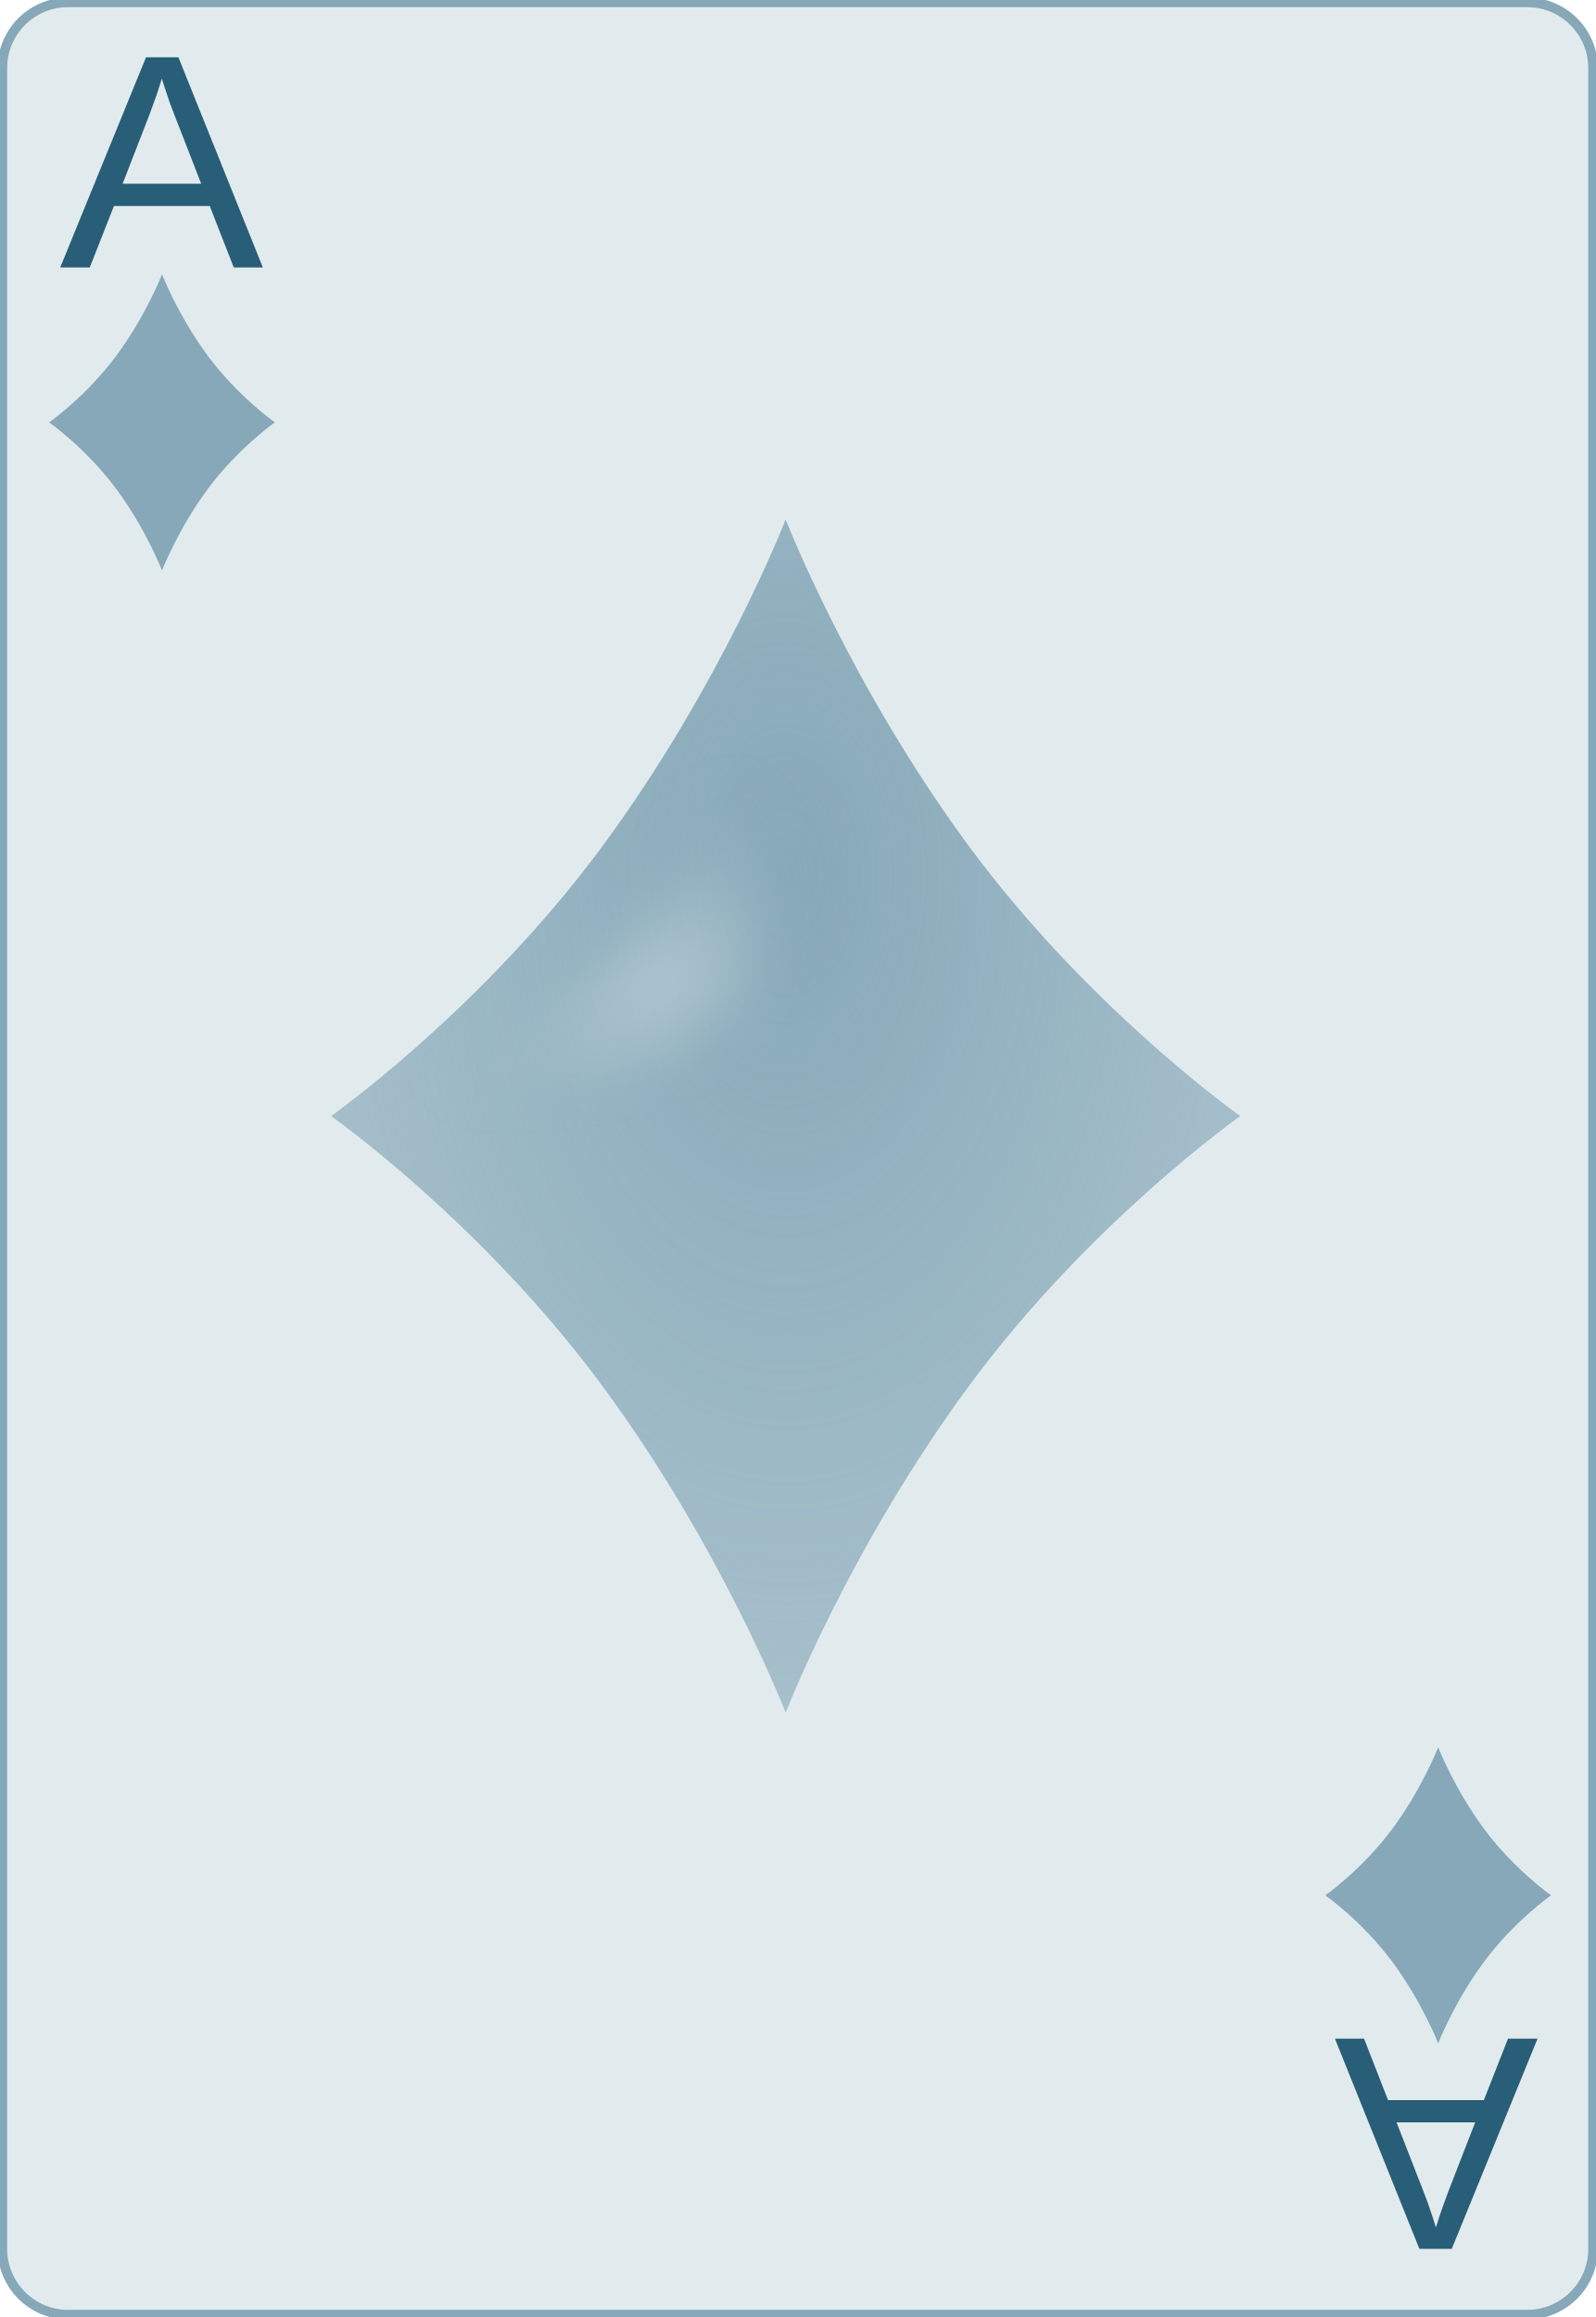
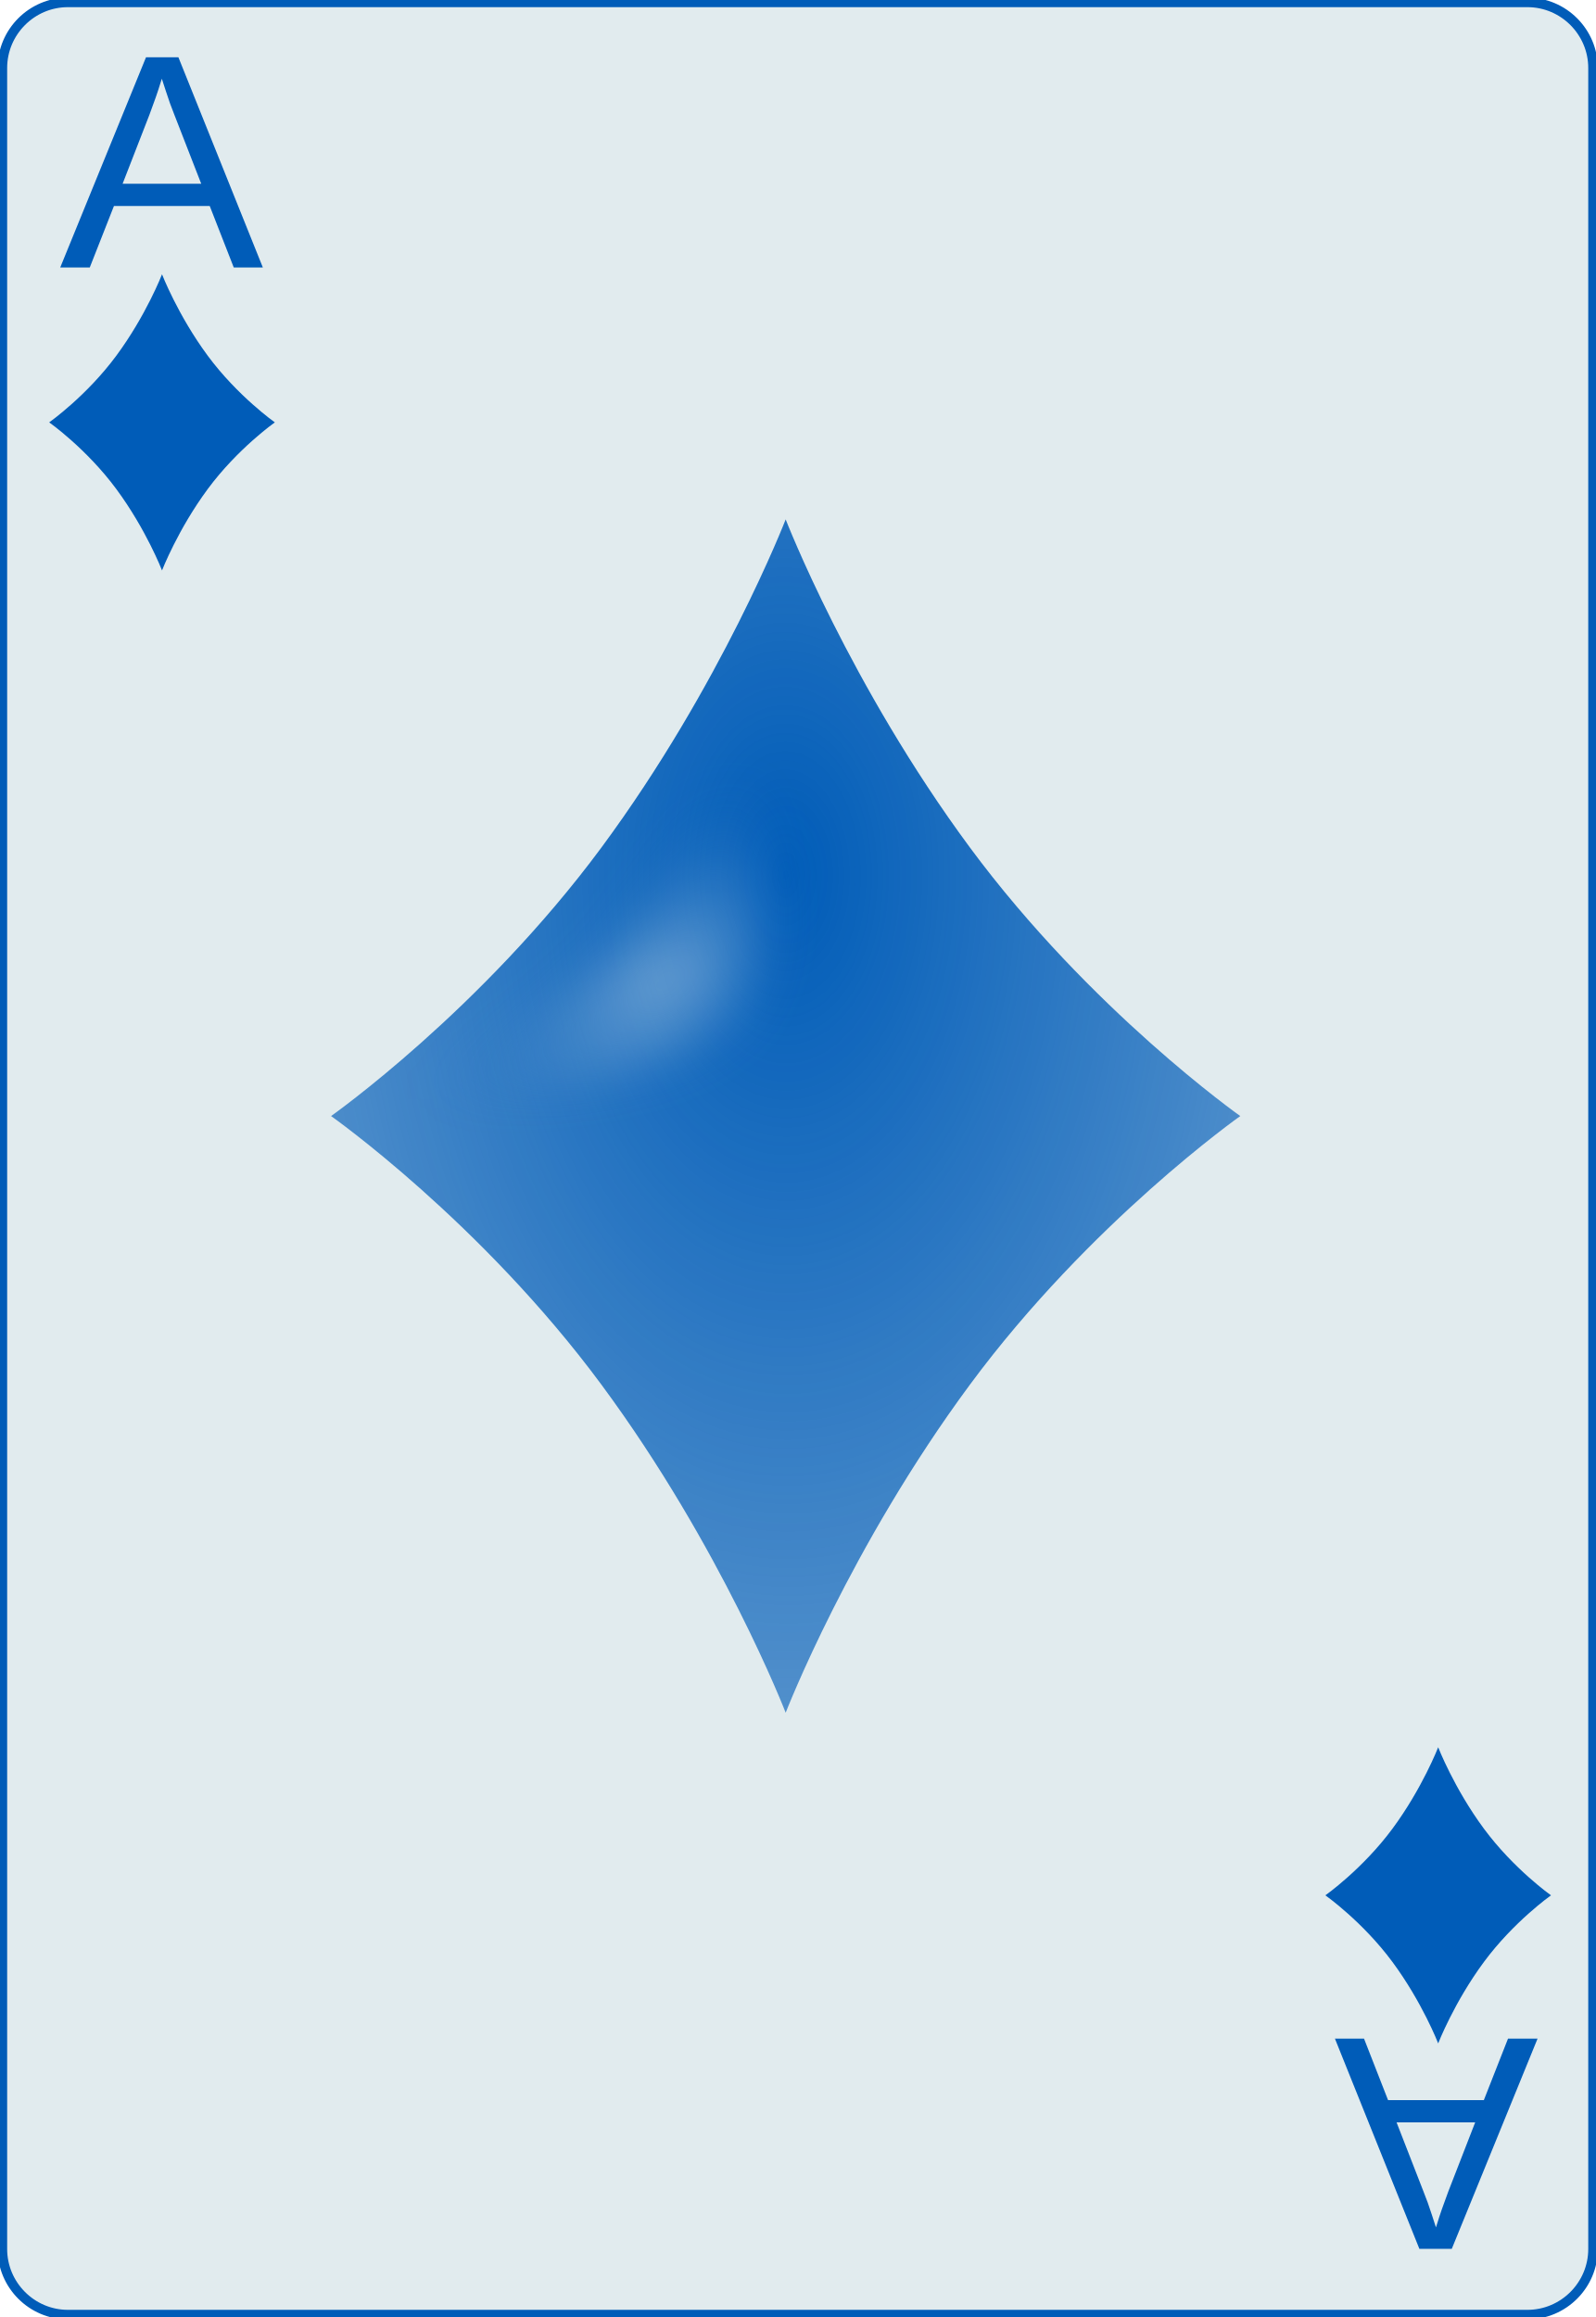
- <svg xmlns="http://www.w3.org/2000/svg" xmlns:xlink="http://www.w3.org/1999/xlink" width="167.087pt" height="242.667pt" viewBox="0 0 167.087 242.667" id="svg2" version="1.1" fill="#86a8b8">
+ <svg xmlns="http://www.w3.org/2000/svg" xmlns:xlink="http://www.w3.org/1999/xlink" width="167.087pt" height="242.667pt" viewBox="0 0 167.087 242.667" id="svg2" version="1.1" fill="#005cb8">
  <defs id="defs41">
    <radialGradient xlink:href="#linearGradient3773" id="radialGradient3781" cx="-0.158" cy="-8.835" fx="-0.158" fy="-8.835" r="8" gradientTransform="matrix(-1.584269,-0.02349808,0.03071979,-2.477574,-0.2485638,-26.71351)" gradientUnits="userSpaceOnUse" />
    <linearGradient id="linearGradient3773">
-       <stop style="stop-color:#86a8b8;stop-opacity:1;" offset="0" id="stop3775" />
-       <stop style="stop-color:#86a8b8;stop-opacity:0.649;" offset="1" id="stop3777" />
+       <stop style="stop-color:#005cb8;stop-opacity:1;" offset="0" id="stop3775" />
+       <stop style="stop-color:#005cb8;stop-opacity:0.649;" offset="1" id="stop3777" />
    </linearGradient>
    <radialGradient xlink:href="#linearGradient3773" id="radialGradient3957" cx="-0.158" cy="-8.835" fx="-0.158" fy="-8.835" r="8" gradientTransform="matrix(-1.584269,-0.02349808,0.03071979,-2.477574,-0.2485638,-26.71351)" gradientUnits="userSpaceOnUse" />
    <linearGradient id="linearGradient3959">
-       <stop style="stop-color:#86a8b8;stop-opacity:1;" offset="0" id="stop3961" />
-       <stop style="stop-color:#86a8b8;stop-opacity:0.649;" offset="1" id="stop3963" />
+       <stop style="stop-color:#005cb8;stop-opacity:1;" offset="0" id="stop3961" />
+       <stop style="stop-color:#005cb8;stop-opacity:0.649;" offset="1" id="stop3963" />
    </linearGradient>
    <radialGradient r="81.903" fy="509.476" fx="168.025" cy="509.476" cx="168.025" gradientTransform="matrix(1.25656,-0.7774064,0.3366382,0.5361257,-221.2021,359.2426)" gradientUnits="userSpaceOnUse" id="radialGradient3975" xlink:href="#linearGradient3784-4" />
    <linearGradient id="linearGradient3784-4">
      <stop style="stop-color:#e1ebee;stop-opacity:0.435;" offset="0" id="stop3786-8" />
-       <stop style="stop-color:#86a8b8;stop-opacity:0;" offset="1" id="stop3788-6" />
+       <stop style="stop-color:#005cb8;stop-opacity:0;" offset="1" id="stop3788-6" />
    </linearGradient>
    <radialGradient xlink:href="#linearGradient3784-4-5" id="radialGradient3929" gradientUnits="userSpaceOnUse" gradientTransform="matrix(1.25656,-0.7774064,0.3366382,0.5361257,-221.2021,359.2426)" cx="168.025" cy="509.476" fx="168.025" fy="509.476" r="81.903" />
    <linearGradient id="linearGradient3784-4-5">
      <stop style="stop-color:#e1ebee;stop-opacity:0.489;" offset="0" id="stop3786-8-0" />
-       <stop style="stop-color:#86a8b8;stop-opacity:0;" offset="1" id="stop3788-6-3" />
+       <stop style="stop-color:#005cb8;stop-opacity:0;" offset="1" id="stop3788-6-3" />
    </linearGradient>
    <radialGradient xlink:href="#linearGradient3784-4-1" id="radialGradient3927" gradientUnits="userSpaceOnUse" gradientTransform="matrix(1.25656,-0.7774064,0.3366382,0.5361257,-221.2021,359.2426)" cx="168.025" cy="509.476" fx="168.025" fy="509.476" r="81.903" />
    <linearGradient id="linearGradient3784-4-1">
      <stop style="stop-color:#e1ebee;stop-opacity:0.237;" offset="0" id="stop3786-8-03" />
-       <stop style="stop-color:#86a8b8;stop-opacity:0;" offset="1" id="stop3788-6-6" />
+       <stop style="stop-color:#005cb8;stop-opacity:0;" offset="1" id="stop3788-6-6" />
    </linearGradient>
    <linearGradient id="linearGradient3768">
-       <stop style="stop-color:#86a8b8;stop-opacity:1;" offset="0" id="stop3770" />
-       <stop style="stop-color:#86a8b8;stop-opacity:0.672;" offset="1" id="stop3772" />
+       <stop style="stop-color:#005cb8;stop-opacity:1;" offset="0" id="stop3770" />
+       <stop style="stop-color:#005cb8;stop-opacity:0.672;" offset="1" id="stop3772" />
    </linearGradient>
    <linearGradient id="linearGradient3784-4-6">
      <stop style="stop-color:#e1ebee;stop-opacity:0.313;" offset="0" id="stop3786-8-8" />
-       <stop style="stop-color:#86a8b8;stop-opacity:0;" offset="1" id="stop3788-6-8" />
+       <stop style="stop-color:#005cb8;stop-opacity:0;" offset="1" id="stop3788-6-8" />
    </linearGradient>
    <radialGradient r="81.903" fy="492.632" fx="159.354" cy="492.632" cx="159.354" gradientTransform="matrix(1.089478,-0.715138,0.4464527,0.6562658,-244.9333,290.9185)" gradientUnits="userSpaceOnUse" id="radialGradient4013-8" xlink:href="#linearGradient3784-4-2" />
    <linearGradient id="linearGradient3784-4-2">
      <stop style="stop-color:#e1ebee;stop-opacity:0.29;" offset="0" id="stop3786-8-1" />
-       <stop style="stop-color:#86a8b8;stop-opacity:0;" offset="1" id="stop3788-6-5" />
+       <stop style="stop-color:#005cb8;stop-opacity:0;" offset="1" id="stop3788-6-5" />
    </linearGradient>
    <linearGradient id="linearGradient2984">
-       <stop style="stop-color:#86a8b8;stop-opacity:1;" offset="0" id="stop2986" />
-       <stop style="stop-color:#86a8b8;stop-opacity:0.641;" offset="1" id="stop2988" />
+       <stop style="stop-color:#005cb8;stop-opacity:1;" offset="0" id="stop2986" />
+       <stop style="stop-color:#005cb8;stop-opacity:0.641;" offset="1" id="stop2988" />
    </linearGradient>
    <linearGradient id="linearGradient3784-4-4">
      <stop style="stop-color:#e1ebee;stop-opacity:0.435;" offset="0" id="stop3786-8-8-2" />
-       <stop style="stop-color:#86a8b8;stop-opacity:0;" offset="1" id="stop3788-6-1" />
+       <stop style="stop-color:#005cb8;stop-opacity:0;" offset="1" id="stop3788-6-1" />
    </linearGradient>
    <filter color-interpolation-filters="sRGB" id="filter3834-6-0" x="-0.139" width="1.279" y="-0.162" height="1.325">
      <feGaussianBlur stdDeviation="9.511" id="feGaussianBlur3836-6-6" />
    </filter>
    <radialGradient r="81.903" fy="511.223" fx="171.487" cy="511.223" cx="171.487" gradientTransform="matrix(1.152989,-0.6739155,0.3948202,0.6754904,-233.6326,270.4008)" gradientUnits="userSpaceOnUse" id="radialGradient3100" xlink:href="#linearGradient3784-4-4" />
    <radialGradient xlink:href="#linearGradient2984" id="radialGradient3137" gradientUnits="userSpaceOnUse" gradientTransform="matrix(-1.122416,0.00551393,-0.00908973,-1.85031,-0.0293938,-10.2277)" cx="1.6632675e-13" cy="-3.234" fx="1.6632675e-13" fy="-3.234" r="8" />
  </defs>
-   <g id="Layer_x0020_1" style="fill-rule:nonzero;clip-rule:nonzero;stroke:#86a8b8;stroke-miterlimit:4;">
-     <path style="fill:#e1ebee;stroke-width:0.5;;stroke:#86a8b8;stroke-width:1;" d="M166.837,235.548c0,3.777-3.087,6.869-6.871,6.869H7.111c-3.775,0-6.861-3.092-6.861-6.869V7.12C0.25,3.343,3.336,0.25,7.111,0.25h152.855    c3.784,0,6.871,3.093,6.871,6.87v228.428z" id="path5" />
+   <g id="Layer_x0020_1" style="fill-rule:nonzero;clip-rule:nonzero;stroke:#005cb8;stroke-miterlimit:4;">
+     <path style="fill:#e1ebee;stroke-width:0.5;;stroke:#005cb8;stroke-width:1;" d="M166.837,235.548c0,3.777-3.087,6.869-6.871,6.869H7.111c-3.775,0-6.861-3.092-6.861-6.869V7.12C0.25,3.343,3.336,0.25,7.111,0.25h152.855    c3.784,0,6.871,3.093,6.871,6.87v228.428z" id="path5" />
    <g style="stroke:none;" id="g7">
      <g id="g9">

			</g>
    </g>
    <g id="g15">

		</g>
    <g id="g19">

		</g>
    <g style="stroke:none;" id="g23">
      <g id="g25">

			</g>
    </g>
    <g style="stroke:none;" id="g31">
      <g id="g33">

			</g>
    </g>
  </g>
-   <text style="font-size:32px;font-style:normal;font-weight:normal;line-height:125%;letter-spacing:0px;word-spacing:0px;fill:#285e77;fill-opacity:1;stroke:none;font-family:Bitstream Vera Sans" x="6.246" y="28.013" id="text3788" fill="#285e77">
-     <tspan id="tspan3790" x="6.246" y="28.013" style="font-style:normal;font-variant:normal;font-weight:normal;font-stretch:normal;font-family:Arial;-inkscape-font-specification:Arial;fill:#285e77;fill-opacity:1" fill="#285e77">A</tspan>
+   <text style="font-size:32px;font-style:normal;font-weight:normal;line-height:125%;letter-spacing:0px;word-spacing:0px;fill:#005cb8;fill-opacity:1;stroke:none;font-family:Bitstream Vera Sans" x="6.246" y="28.013" id="text3788" fill="#005cb8">
+     <tspan id="tspan3790" x="6.246" y="28.013" style="font-style:normal;font-variant:normal;font-weight:normal;font-stretch:normal;font-family:Arial;-inkscape-font-specification:Arial;fill:#005cb8;fill-opacity:1" fill="#005cb8">A</tspan>
  </text>
-   <text style="font-size:32px;font-style:normal;font-weight:normal;line-height:125%;letter-spacing:0px;word-spacing:0px;fill:#285e77;fill-opacity:1;stroke:none;font-family:Bitstream Vera Sans" x="-161.088" y="-213.515" id="text3788-4" transform="scale(-1,-1)" fill="#285e77">
-     <tspan id="tspan3790-3" x="-161.088" y="-213.515" style="font-style:normal;font-variant:normal;font-weight:normal;font-stretch:normal;fill:#285e77;fill-opacity:1;font-family:Arial;-inkscape-font-specification:Arial" fill="#285e77">A</tspan>
+   <text style="font-size:32px;font-style:normal;font-weight:normal;line-height:125%;letter-spacing:0px;word-spacing:0px;fill:#005cb8;fill-opacity:1;stroke:none;font-family:Bitstream Vera Sans" x="-161.088" y="-213.515" id="text3788-4" transform="scale(-1,-1)" fill="#005cb8">
+     <tspan id="tspan3790-3" x="-161.088" y="-213.515" style="font-style:normal;font-variant:normal;font-weight:normal;font-stretch:normal;fill:#005cb8;fill-opacity:1;font-family:Arial;-inkscape-font-specification:Arial" fill="#005cb8">A</tspan>
  </text>
  <g transform="matrix(0.1700144,0,0,0.1700144,19.51711,29.79434)" id="g3011">
    <g id="layer1-2" transform="matrix(35.0051,0,0,35.0051,369.1837,512.2729)">
      <path d="M 3.243,-4.725 C 1.126,-7.589 0,-10.5 0,-10.5 c 0,0 -1.126,2.911 -3.243,5.775 C -5.361,-1.862 -8,0 -8,0 -8,0 -5.361,1.861 -3.243,4.726 -1.126,7.589 0,10.5 0,10.5 0,10.5 1.126,7.589 3.243,4.726 5.361,1.861 8,0 8,0 8,0 5.361,-1.862 3.243,-4.725 z" id="dl" style="fill:url(#radialGradient3137);fill-opacity:1" />
    </g>
    <path transform="matrix(-1.465212,0.2369433,-0.2453813,-1.517391,660.3062,1148.701)" id="path3762-6" d="m 117.301,604.266 c 0,0 -8.068,-94.95 22.857,-122.857 34.761,-31.369 140,-11.429 140,-11.429 0,0 -71.54,24.838 -100,48.571 -27.21,22.692 -62.857,85.714 -62.857,85.714 z" style="fill:url(#radialGradient3100);fill-opacity:1;stroke:none;filter:url(#filter3834-6-0)" />
  </g>
  <g transform="matrix(1.476906,0,0,1.476906,16.9681,44.23616)" id="layer1-2-6">
-     <path style="fill:#86a8b8" id="dl-6" d="M 3.243,-4.725 C 1.126,-7.589 0,-10.5 0,-10.5 c 0,0 -1.126,2.911 -3.243,5.775 C -5.361,-1.862 -8,0 -8,0 -8,0 -5.361,1.861 -3.243,4.726 -1.126,7.589 0,10.5 0,10.5 0,10.5 1.126,7.589 3.243,4.726 5.361,1.861 8,0 8,0 8,0 5.361,-1.862 3.243,-4.725 z" />
+     <path style="fill:#005cb8" id="dl-6" d="M 3.243,-4.725 C 1.126,-7.589 0,-10.5 0,-10.5 c 0,0 -1.126,2.911 -3.243,5.775 C -5.361,-1.862 -8,0 -8,0 -8,0 -5.361,1.861 -3.243,4.726 -1.126,7.589 0,10.5 0,10.5 0,10.5 1.126,7.589 3.243,4.726 5.361,1.861 8,0 8,0 8,0 5.361,-1.862 3.243,-4.725 z" />
  </g>
  <g transform="matrix(1.476906,0,0,1.476906,150.6209,198.5035)" id="layer1-2-6-4">
-     <path style="fill:#86a8b8" id="dl-6-9" d="M 3.243,-4.725 C 1.126,-7.589 0,-10.5 0,-10.5 c 0,0 -1.126,2.911 -3.243,5.775 C -5.361,-1.862 -8,0 -8,0 -8,0 -5.361,1.861 -3.243,4.726 -1.126,7.589 0,10.5 0,10.5 0,10.5 1.126,7.589 3.243,4.726 5.361,1.861 8,0 8,0 8,0 5.361,-1.862 3.243,-4.725 z" />
+     <path style="fill:#005cb8" id="dl-6-9" d="M 3.243,-4.725 C 1.126,-7.589 0,-10.5 0,-10.5 c 0,0 -1.126,2.911 -3.243,5.775 C -5.361,-1.862 -8,0 -8,0 -8,0 -5.361,1.861 -3.243,4.726 -1.126,7.589 0,10.5 0,10.5 0,10.5 1.126,7.589 3.243,4.726 5.361,1.861 8,0 8,0 8,0 5.361,-1.862 3.243,-4.725 z" />
  </g>
</svg>
